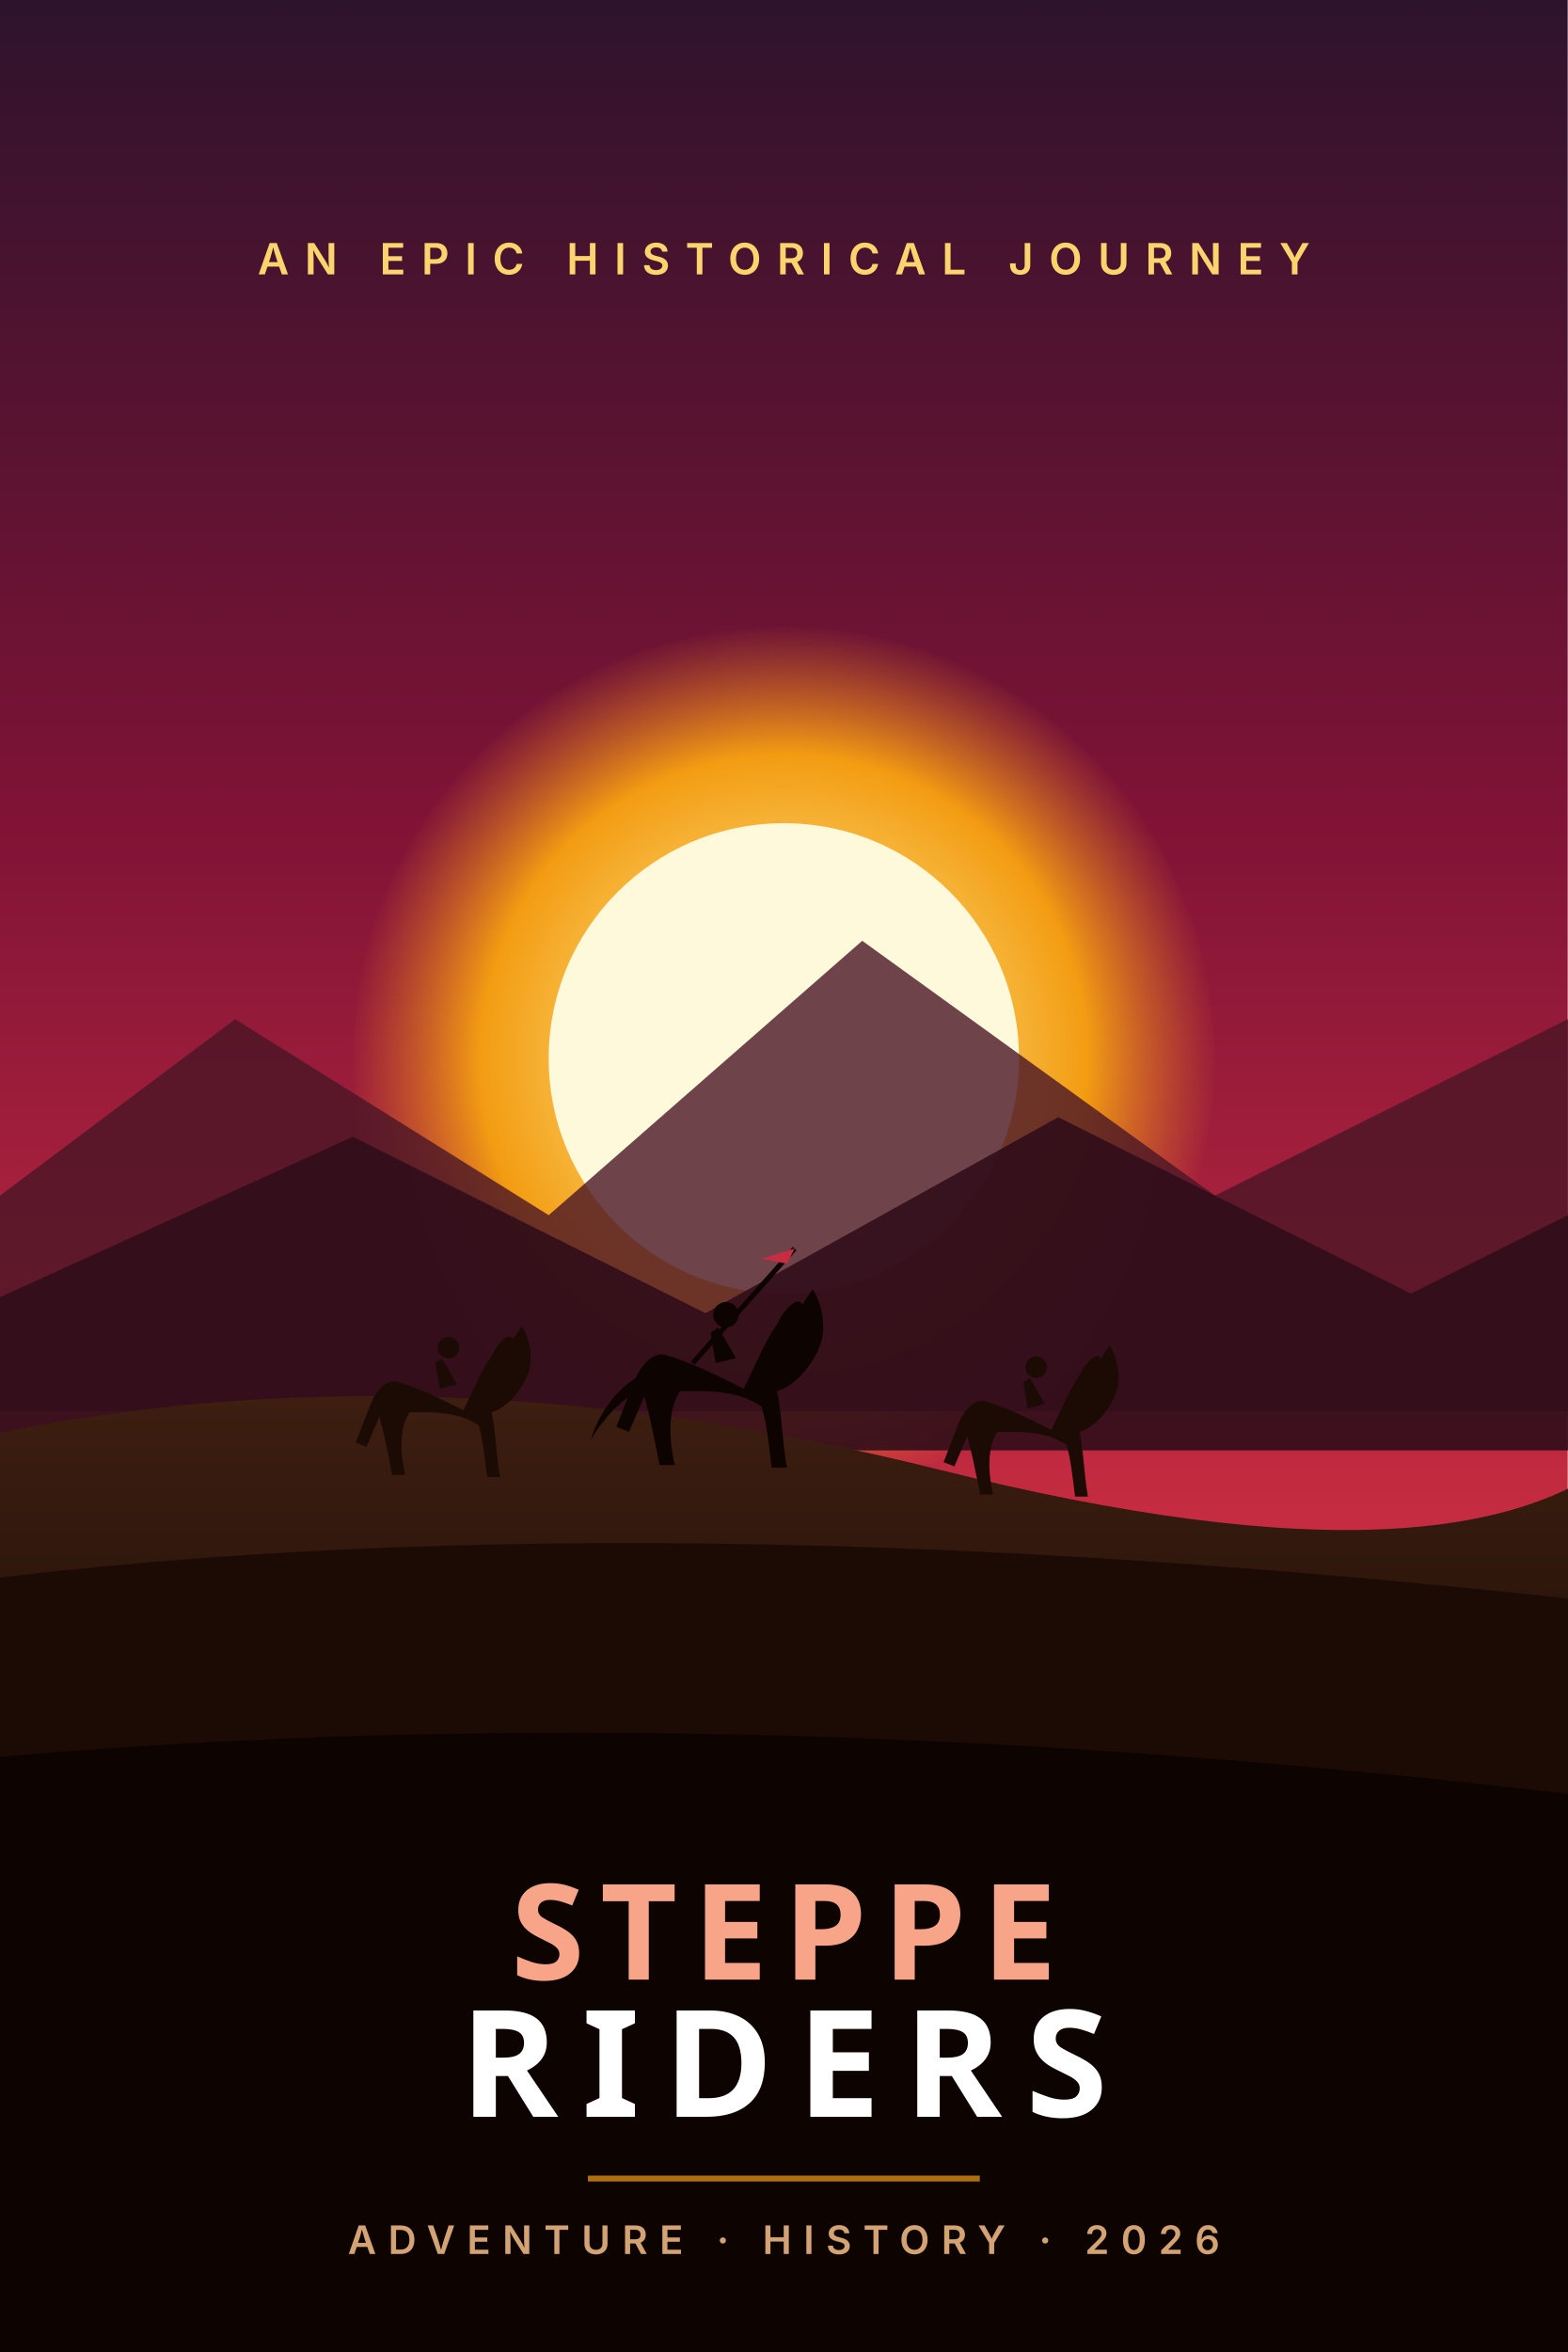
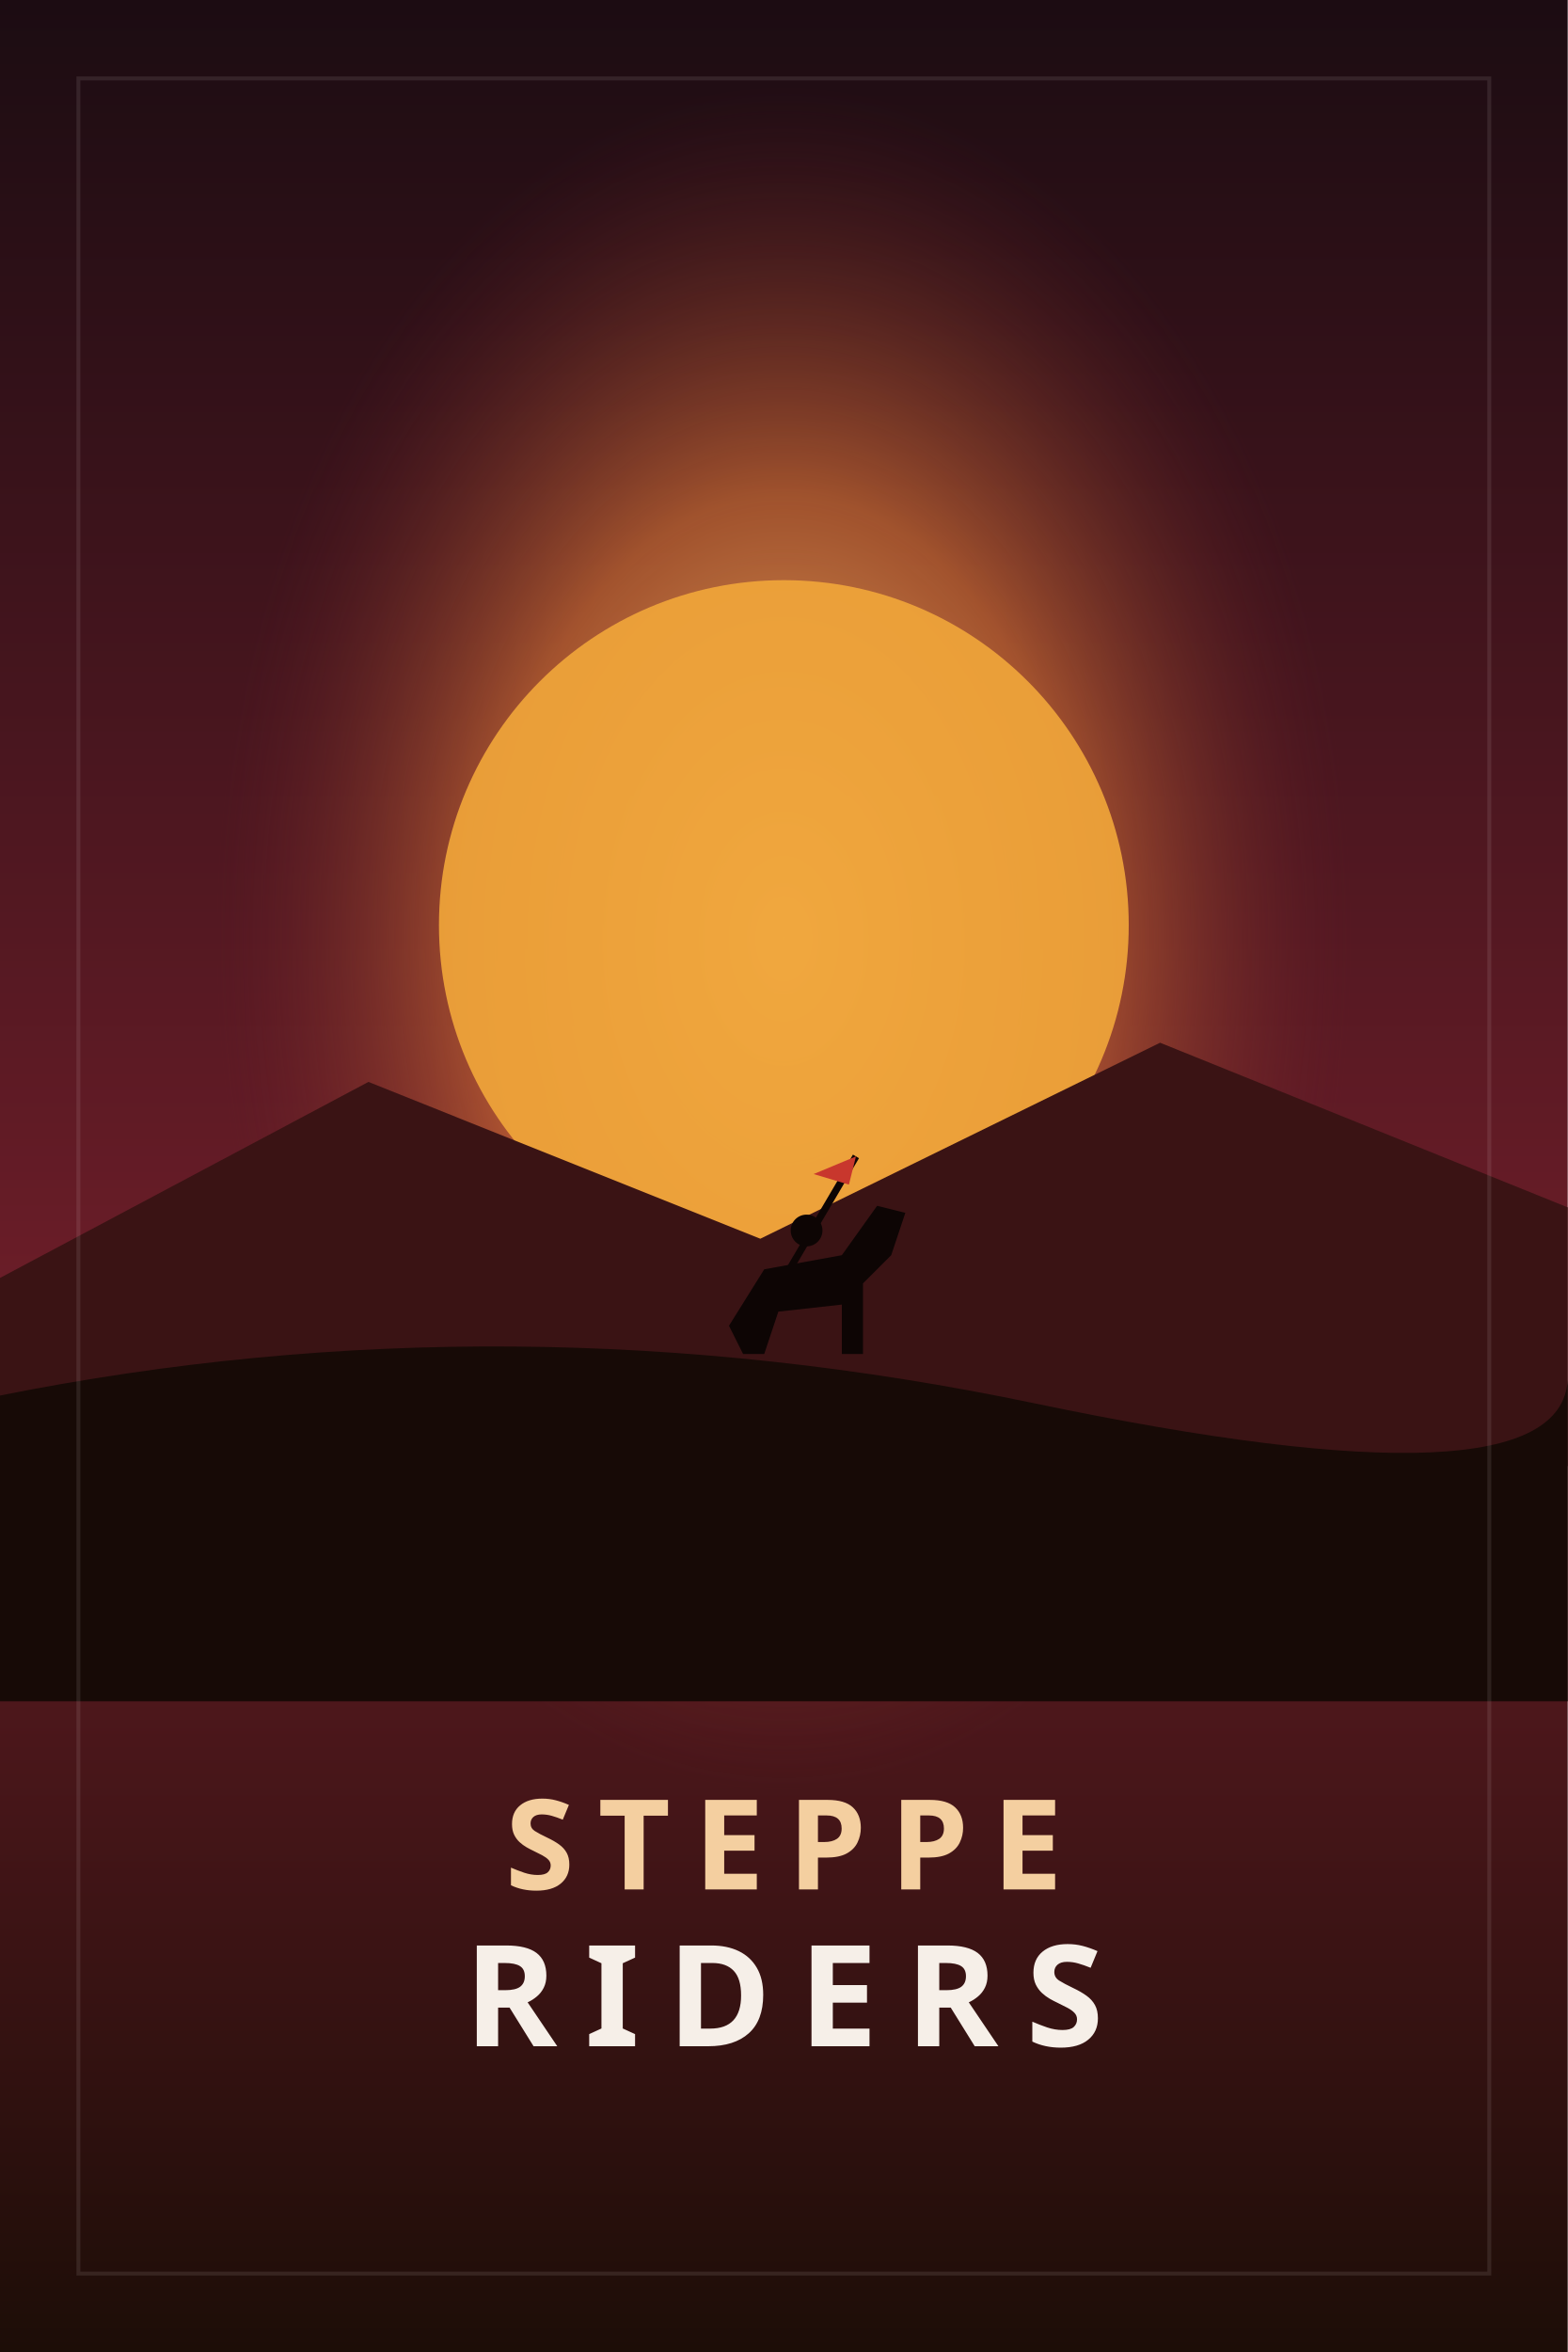
<svg xmlns="http://www.w3.org/2000/svg" viewBox="0 0 400 600" width="100%" height="100%">
  <defs>
-     <linearGradient id="steppeSky" x1="0" y1="0" x2="0" y2="1">
-       <stop offset="0%" stop-color="#2d132c" />
-       <stop offset="35%" stop-color="#801336" />
-       <stop offset="65%" stop-color="#c72c41" />
-       <stop offset="85%" stop-color="#ee4540" />
-       <stop offset="100%" stop-color="#f8a488" />
+     <linearGradient id="sr-sky" x1="0" y1="0" x2="0" y2="1">
+       <stop offset="0%" stop-color="#1b0c12" />
+       <stop offset="55%" stop-color="#6b1d28" />
+       <stop offset="100%" stop-color="#1c0d07" />
    </linearGradient>
-     <linearGradient id="steppeGround" x1="0" y1="0" x2="0" y2="1">
-       <stop offset="0%" stop-color="#3d1e11" />
-       <stop offset="40%" stop-color="#210f07" />
-       <stop offset="100%" stop-color="#0e0603" />
-     </linearGradient>
-     <radialGradient id="steppeSun" cx="50%" cy="50%" r="50%">
-       <stop offset="0%" stop-color="#fff4e6" />
-       <stop offset="30%" stop-color="#fbd46d" />
-       <stop offset="70%" stop-color="#f39c12" />
-       <stop offset="100%" stop-color="#e67e22" stop-opacity="0" />
+     <radialGradient id="sr-sun" cx="50%" cy="40%" r="36%">
+       <stop offset="0%" stop-color="#f5c678" />
+       <stop offset="52%" stop-color="#e37c39" stop-opacity="0.6" />
+       <stop offset="100%" stop-color="#6b1d28" stop-opacity="0" />
    </radialGradient>
  </defs>
-   <rect width="400" height="600" fill="url(#steppeSky)" />
-   <circle cx="200" cy="270" r="110" fill="url(#steppeSun)" />
-   <circle cx="200" cy="270" r="60" fill="#fff9db" />
-   <polygon points="-20,320 60,260 140,310 220,240 310,305 420,250 420,360 -20,360" fill="#4a1525" opacity="0.8" />
-   <polygon points="-20,340 90,290 180,335 270,285 360,330 420,300 420,370 -20,370" fill="#300d1a" opacity="0.9" />
-   <path d="M -20 370 Q 100 340, 240 375 T 420 365 L 420 600 L -20 600 Z" fill="url(#steppeGround)" />
-   <path d="M -20 405 Q 160 380, 420 410 L 420 600 L -20 600 Z" fill="#1c0b05" />
-   <path d="M -20 450 Q 180 430, 420 460 L 420 600 L -20 600 Z" fill="#0d0402" />
-   <g transform="translate(180, 325) scale(0.65)" fill="#0d0402">
-     <path d="M 15 45 C 5 40, -5 35, -15 32 C -20 30, -25 35, -28 42 L -35 60 L -30 62 L -24 48 C -22 55, -20 65, -18 75 L -12 75 C -15 62, -14 52, -10 46 C -2 46, 12 45, 22 52 C 24 58, 25 68, 26 76 L 32 76 C 30 65, 30 54, 28 46 C 35 44, 42 36, 45 28 C 48 20, 45 10, 42 6 L 38 12 C 36 8, 30 15, 28 20 C 24 25, 20 35, 15 45 Z" />
-     <path d="M -26 40 C -35 45, -42 55, -45 65 C -42 60, -35 50, -25 45 Z" />
-     <circle cx="8" cy="16" r="5" />
-     <line x1="-5" y1="35" x2="35" y2="-10" stroke="#0d0402" stroke-width="2" />
-     <polygon points="35,-10 32,-4 22,-6" fill="#c72c41" />
-     <path d="M 5 21 L 12 33 L 4 35 L 2 23 Z" />
+   <rect width="400" height="600" fill="url(#sr-sky)" />
+   <rect width="400" height="600" fill="url(#sr-sun)" />
+   <circle cx="200" cy="236" r="88" fill="#f0a53a" opacity="0.92" />
+   <path d="M 0 326 L 94 276 L 194 316 L 296 266 L 400 308 L 400 374 L 0 374 Z" fill="#3a1314" />
+   <path d="M 0 356 Q 130 330 264 358 T 400 352 L 400 434 L 0 434 Z" fill="#170a06" />
+   <g transform="translate(186, 304) scale(0.9)" fill="#0d0504">
+     <path d="M 0 38 L 10 22 L 32 18 L 42 4 L 50 6 L 46 18 L 38 26 L 38 46 L 32 46 L 32 32 L 14 34 L 10 46 L 4 46 Z" />
+     <circle cx="22" cy="11" r="4.5" />
+     <line x1="16" y1="24" x2="36" y2="-10" stroke="#0d0504" stroke-width="2" />
+     <polygon points="36,-10 34,-2 24,-5" fill="#c8372d" />
  </g>
-   <g transform="translate(110, 335) scale(0.55)" fill="#1c0b05">
-     <path d="M 15 45 C 5 40, -5 35, -15 32 C -20 30, -25 35, -28 42 L -35 60 L -30 62 L -24 48 C -22 55, -20 65, -18 75 L -12 75 C -15 62, -14 52, -10 46 C -2 46, 12 45, 22 52 C 24 58, 25 68, 26 76 L 32 76 C 30 65, 30 54, 28 46 C 35 44, 42 36, 45 28 C 48 20, 45 10, 42 6 L 38 12 C 36 8, 30 15, 28 20 C 24 25, 20 35, 15 45 Z" />
-     <circle cx="8" cy="16" r="5" />
-     <path d="M 5 21 L 12 33 L 4 35 L 2 23 Z" />
-   </g>
-   <g transform="translate(260, 340) scale(0.55)" fill="#1c0b05">
-     <path d="M 15 45 C 5 40, -5 35, -15 32 C -20 30, -25 35, -28 42 L -35 60 L -30 62 L -24 48 C -22 55, -20 65, -18 75 L -12 75 C -15 62, -14 52, -10 46 C -2 46, 12 45, 22 52 C 24 58, 25 68, 26 76 L 32 76 C 30 65, 30 54, 28 46 C 35 44, 42 36, 45 28 C 48 20, 45 10, 42 6 L 38 12 C 36 8, 30 15, 28 20 C 24 25, 20 35, 15 45 Z" />
-     <circle cx="8" cy="16" r="5" />
-     <path d="M 5 21 L 12 33 L 4 35 L 2 23 Z" />
-   </g>
-   <text x="200" y="70" text-anchor="middle" font-family="'Inter', -apple-system, sans-serif" font-size="11" font-weight="600" fill="#fbd46d" letter-spacing="4">AN EPIC HISTORICAL JOURNEY</text>
-   <text x="200" y="505" text-anchor="middle" font-family="'Impact', 'Arial Black', sans-serif" font-size="34" font-weight="900" fill="#f8a488" letter-spacing="4">STEPPE</text>
-   <text x="200" y="540" text-anchor="middle" font-family="'Impact', 'Arial Black', sans-serif" font-size="38" font-weight="900" fill="#ffffff" letter-spacing="6">RIDERS</text>
-   <rect x="150" y="555" width="100" height="1.5" fill="#f39c12" opacity="0.7" />
-   <text x="200" y="575" text-anchor="middle" font-family="'Inter', -apple-system, sans-serif" font-size="10" font-weight="600" fill="#d4a373" letter-spacing="3">ADVENTURE · HISTORY · 2026</text>
+   <text x="200" y="482" text-anchor="middle" font-family="'Segoe UI', system-ui, sans-serif" font-size="32" font-weight="800" fill="#f4cfa0" letter-spacing="6">STEPPE</text>
+   <text x="200" y="522" text-anchor="middle" font-family="'Segoe UI', system-ui, sans-serif" font-size="36" font-weight="800" fill="#f6efe8" letter-spacing="7">RIDERS</text>
+   <rect x="20" y="20" width="360" height="560" fill="none" stroke="#f6efe8" stroke-opacity="0.1" />
</svg>
